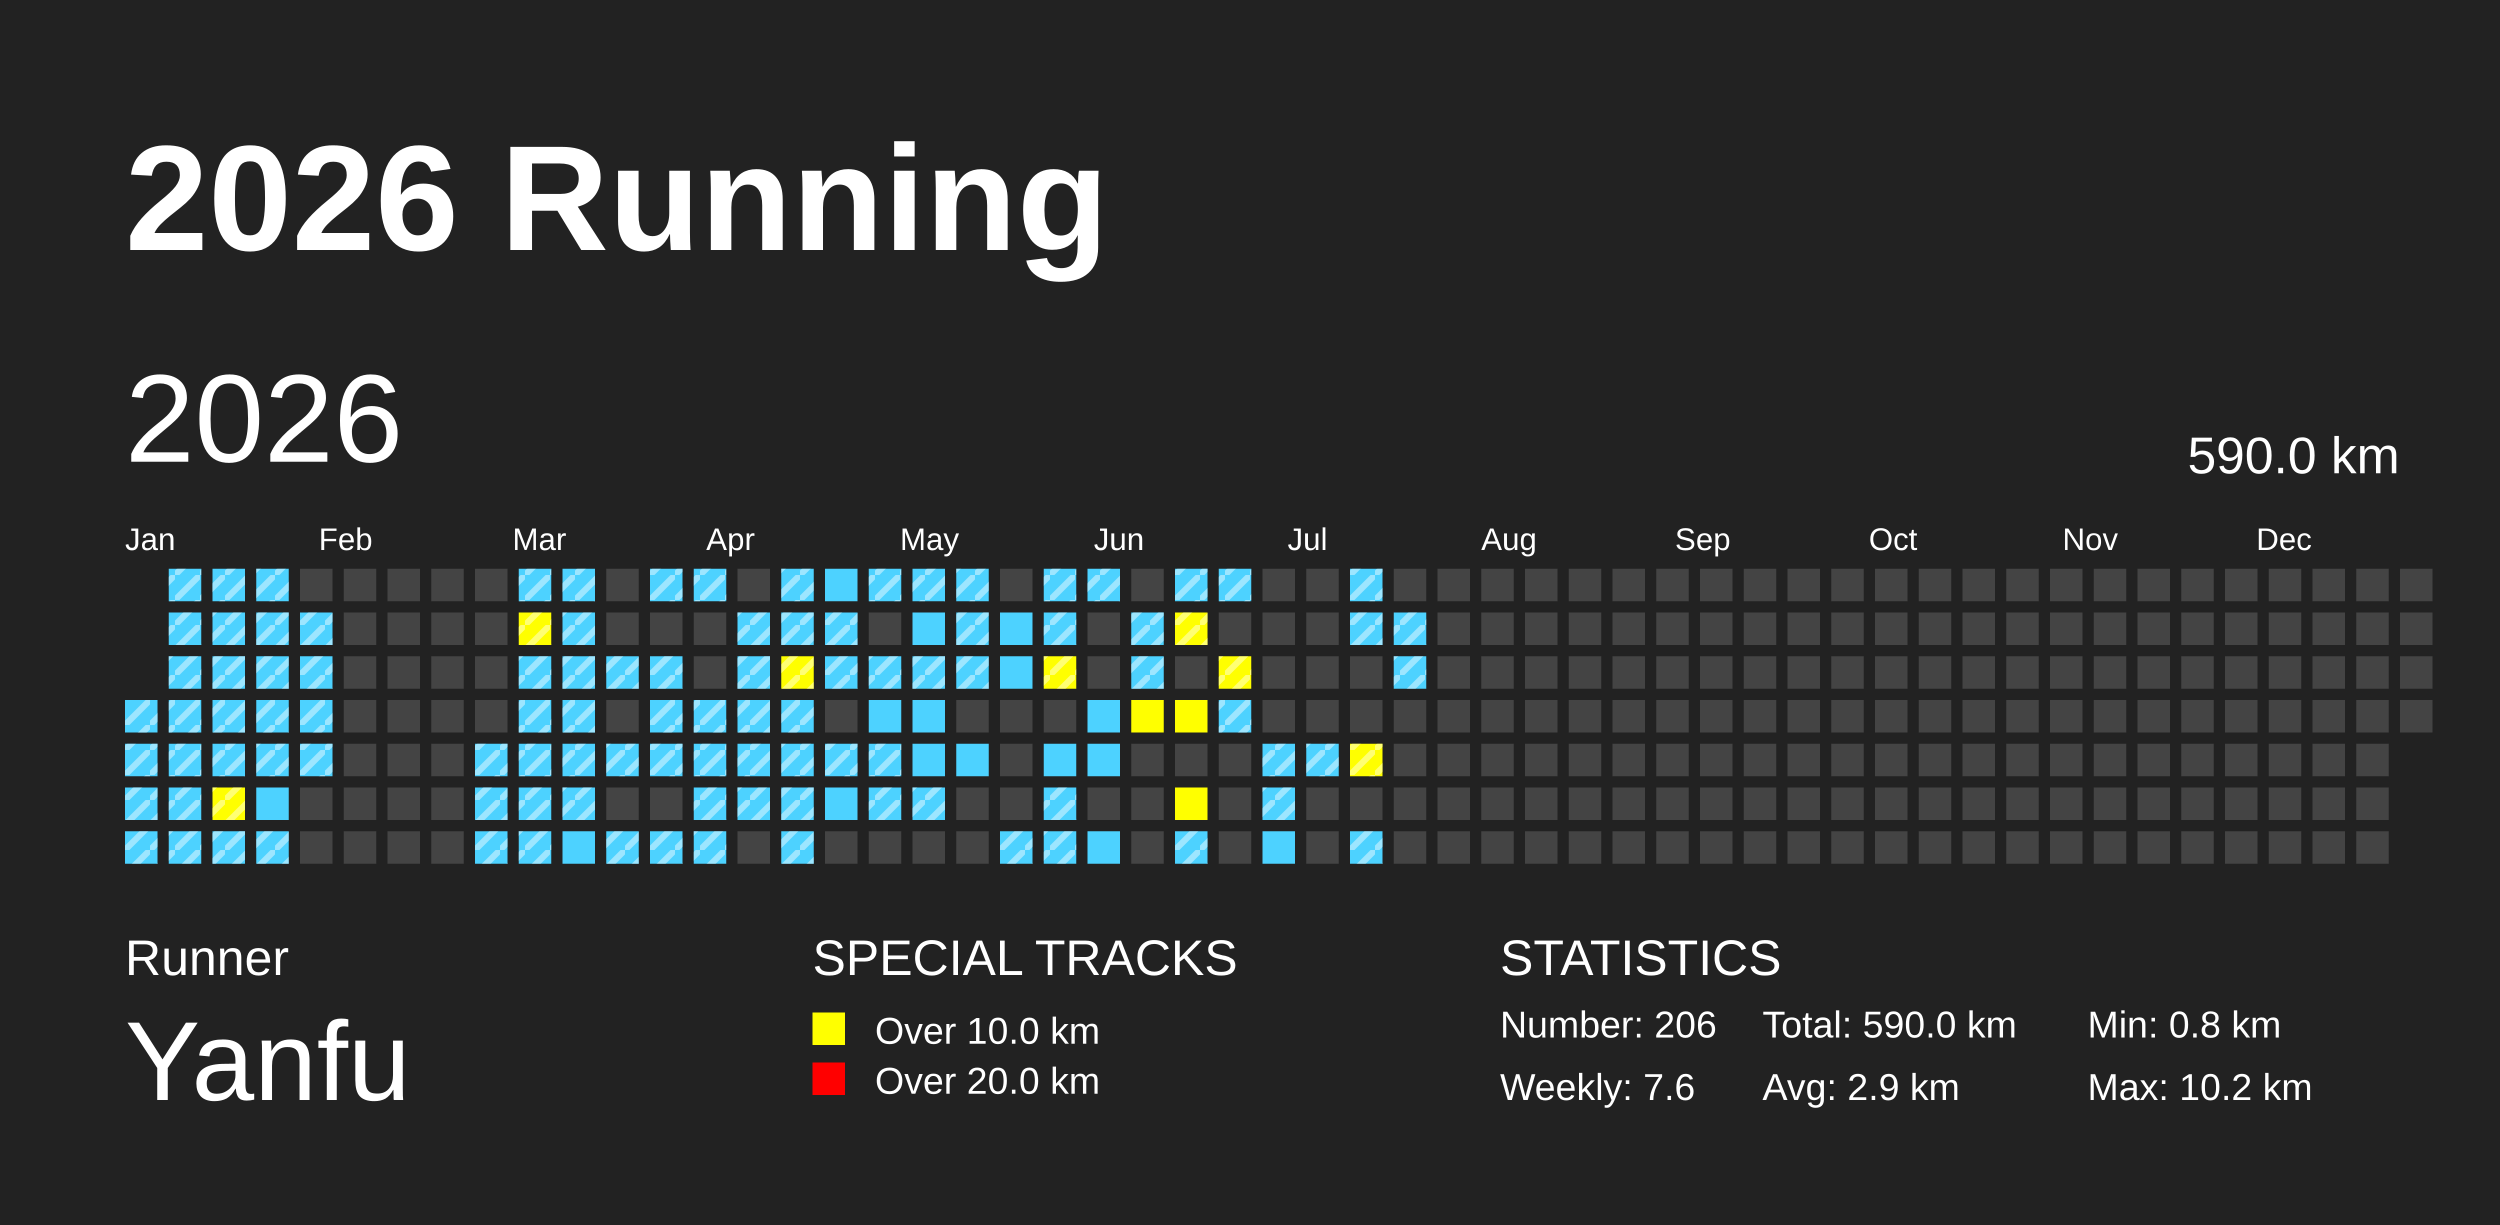
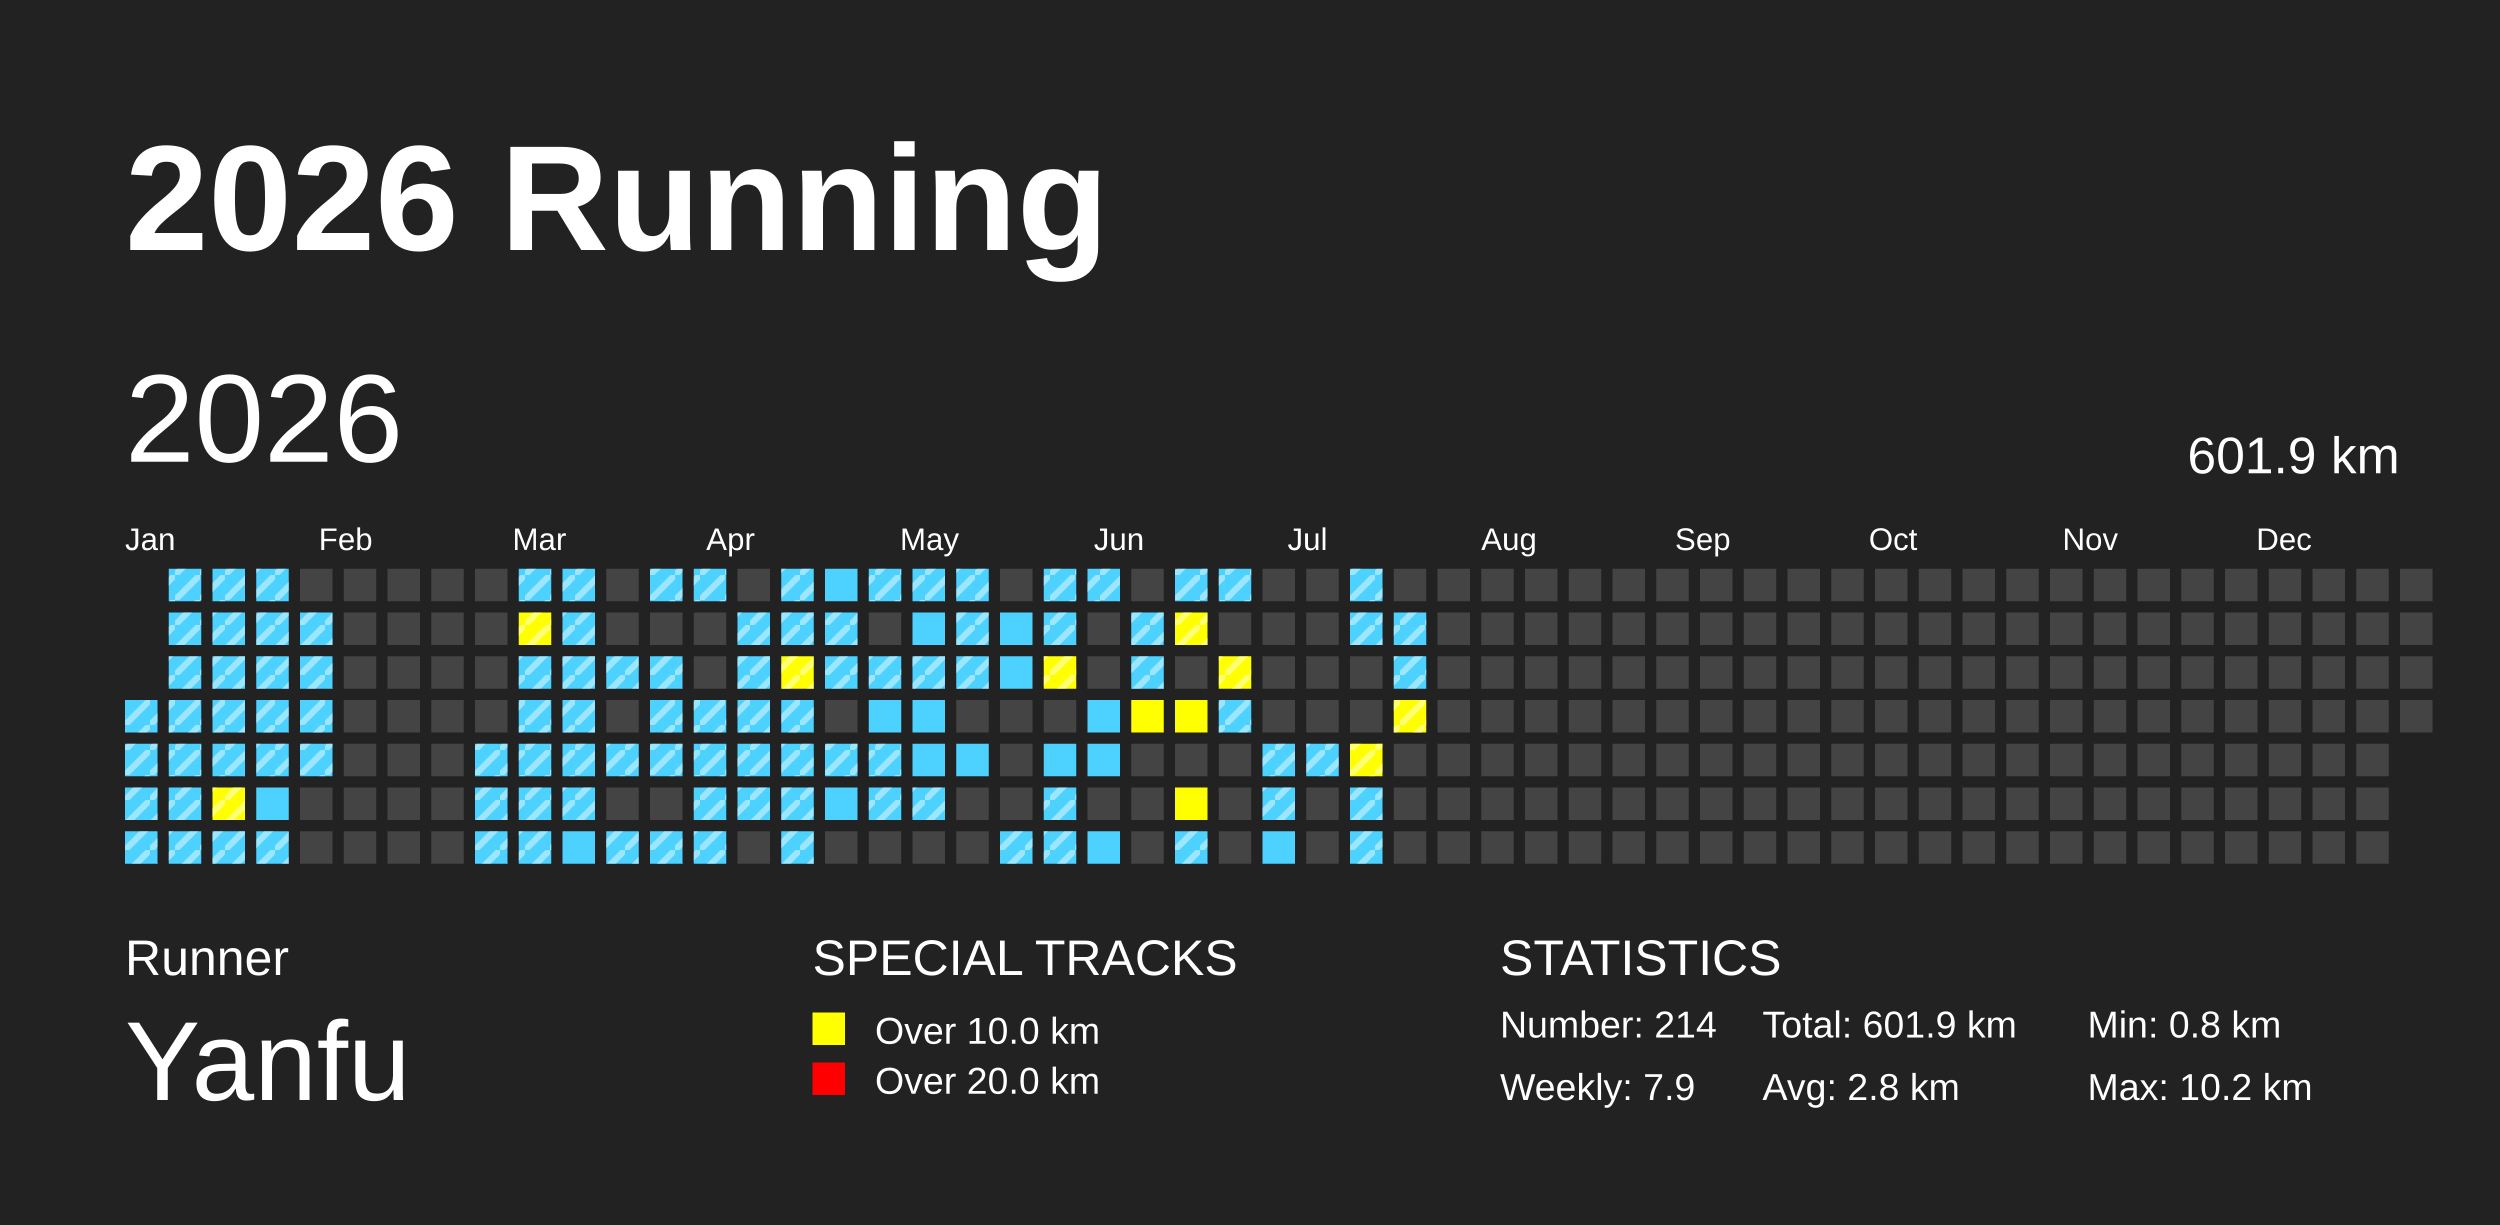
<svg xmlns="http://www.w3.org/2000/svg" baseProfile="full" height="98mm" version="1.1" viewBox="0,0,200,98" width="200mm">
  <defs>
    <pattern height="2" id="indoor-stripe" patternUnits="userSpaceOnUse" width="2">
      <line stroke="white" stroke-opacity="0.45" stroke-width="0.5" x1="0" x2="2" y1="2" y2="0" />
    </pattern>
  </defs>
  <rect fill="#222222" height="98" width="200" x="0" y="0" />
  <text fill="#FFFFFF" style="font-size:12px; font-family:Arial; font-weight:bold;" x="10" y="20">2026 Running</text>
  <text fill="#FFFFFF" style="font-size:4px; font-family:Arial" x="10" y="78">Runner</text>
  <text fill="#FFFFFF" style="font-size:9px; font-family:Arial" x="10" y="88">Yanfu</text>
  <text fill="#FFFFFF" style="font-size:4px; font-family:Arial" x="65" y="78">SPECIAL TRACKS</text>
  <rect fill="yellow" height="2.6" width="2.6" x="65" y="81" />
  <text fill="#FFFFFF" style="font-size:3px; font-family:Arial" x="70" y="83.5">Over 10.0 km</text>
  <rect fill="red" height="2.6" width="2.6" x="65" y="85" />
  <text fill="#FFFFFF" style="font-size:3px; font-family:Arial" x="70" y="87.5">Over 20.0 km</text>
  <text fill="#FFFFFF" style="font-size:4px; font-family:Arial" x="120" y="78">STATISTICS</text>
-   <text fill="#FFFFFF" style="font-size:3px; font-family:Arial" x="120" y="83">Number: 206</text>
-   <text fill="#FFFFFF" style="font-size:3px; font-family:Arial" x="120" y="88">Weekly: 7.6</text>
-   <text fill="#FFFFFF" style="font-size:3px; font-family:Arial" x="141" y="83">Total: 590.0 km</text>
-   <text fill="#FFFFFF" style="font-size:3px; font-family:Arial" x="141" y="88">Avg: 2.9 km</text>
+   <text fill="#FFFFFF" style="font-size:3px; font-family:Arial" x="120" y="83">Number: 214</text>
+   <text fill="#FFFFFF" style="font-size:3px; font-family:Arial" x="120" y="88">Weekly: 7.9</text>
+   <text fill="#FFFFFF" style="font-size:3px; font-family:Arial" x="141" y="83">Total: 601.9 km</text>
+   <text fill="#FFFFFF" style="font-size:3px; font-family:Arial" x="141" y="88">Avg: 2.8 km</text>
  <text fill="#FFFFFF" style="font-size:3px; font-family:Arial" x="167" y="83">Min: 0.8 km</text>
  <text fill="#FFFFFF" style="font-size:3px; font-family:Arial" x="167" y="88">Max: 10.2 km</text>
  <text dominant-baseline="hanging" fill="#FFFFFF" style="font-size:10.0px; font-family:Arial;" x="10" y="30">2026</text>
-   <text dominant-baseline="hanging" fill="#FFFFFF" style="font-size:4.125px; font-family:Arial;" x="175" y="35">590.0 km</text>
+   <text dominant-baseline="hanging" fill="#FFFFFF" style="font-size:4.125px; font-family:Arial;" x="175" y="35">601.9 km</text>
  <text fill="#FFFFFF" style="font-size:2.5px; font-family:Arial" x="10.0" y="44">Jan</text>
  <text fill="#FFFFFF" style="font-size:2.5px; font-family:Arial" x="25.5" y="44">Feb</text>
  <text fill="#FFFFFF" style="font-size:2.5px; font-family:Arial" x="41.0" y="44">Mar</text>
  <text fill="#FFFFFF" style="font-size:2.5px; font-family:Arial" x="56.5" y="44">Apr</text>
  <text fill="#FFFFFF" style="font-size:2.5px; font-family:Arial" x="72.0" y="44">May</text>
  <text fill="#FFFFFF" style="font-size:2.5px; font-family:Arial" x="87.5" y="44">Jun</text>
  <text fill="#FFFFFF" style="font-size:2.5px; font-family:Arial" x="103.0" y="44">Jul</text>
  <text fill="#FFFFFF" style="font-size:2.5px; font-family:Arial" x="118.5" y="44">Aug</text>
  <text fill="#FFFFFF" style="font-size:2.5px; font-family:Arial" x="134.0" y="44">Sep</text>
  <text fill="#FFFFFF" style="font-size:2.5px; font-family:Arial" x="149.5" y="44">Oct</text>
  <text fill="#FFFFFF" style="font-size:2.5px; font-family:Arial" x="165.0" y="44">Nov</text>
  <text fill="#FFFFFF" style="font-size:2.5px; font-family:Arial" x="180.5" y="44">Dec</text>
  <rect fill="#4DD2FF" height="2.6" width="2.6" x="10.0" y="56.0" />
  <rect fill="url(#indoor-stripe)" height="2.6" width="2.6" x="10.0" y="56.0" />
  <rect fill="#4DD2FF" height="2.6" width="2.6" x="10.0" y="59.5" />
  <rect fill="url(#indoor-stripe)" height="2.6" width="2.6" x="10.0" y="59.5" />
  <rect fill="#4DD2FF" height="2.6" width="2.6" x="10.0" y="63.0" />
  <rect fill="url(#indoor-stripe)" height="2.6" width="2.6" x="10.0" y="63.0" />
  <rect fill="#4DD2FF" height="2.6" width="2.6" x="10.0" y="66.5" />
  <rect fill="url(#indoor-stripe)" height="2.6" width="2.6" x="10.0" y="66.5" />
  <rect fill="#4DD2FF" height="2.6" width="2.6" x="13.5" y="45.5" />
  <rect fill="url(#indoor-stripe)" height="2.6" width="2.6" x="13.5" y="45.5" />
  <rect fill="#4DD2FF" height="2.6" width="2.6" x="13.5" y="49.0" />
  <rect fill="url(#indoor-stripe)" height="2.6" width="2.6" x="13.5" y="49.0" />
  <rect fill="#4DD2FF" height="2.6" width="2.6" x="13.5" y="52.5" />
  <rect fill="url(#indoor-stripe)" height="2.6" width="2.6" x="13.5" y="52.5" />
  <rect fill="#4DD2FF" height="2.6" width="2.6" x="13.5" y="56.0" />
  <rect fill="url(#indoor-stripe)" height="2.6" width="2.6" x="13.5" y="56.0" />
  <rect fill="#4DD2FF" height="2.6" width="2.6" x="13.5" y="59.5" />
  <rect fill="url(#indoor-stripe)" height="2.6" width="2.6" x="13.5" y="59.5" />
  <rect fill="#4DD2FF" height="2.6" width="2.6" x="13.5" y="63.0" />
  <rect fill="url(#indoor-stripe)" height="2.6" width="2.6" x="13.5" y="63.0" />
  <rect fill="#4DD2FF" height="2.6" width="2.6" x="13.5" y="66.5" />
  <rect fill="url(#indoor-stripe)" height="2.6" width="2.6" x="13.5" y="66.5" />
  <rect fill="#4DD2FF" height="2.6" width="2.6" x="17.0" y="45.5" />
  <rect fill="url(#indoor-stripe)" height="2.6" width="2.6" x="17.0" y="45.5" />
  <rect fill="#4DD2FF" height="2.6" width="2.6" x="17.0" y="49.0" />
  <rect fill="url(#indoor-stripe)" height="2.6" width="2.6" x="17.0" y="49.0" />
  <rect fill="#4DD2FF" height="2.6" width="2.6" x="17.0" y="52.5" />
  <rect fill="url(#indoor-stripe)" height="2.6" width="2.6" x="17.0" y="52.5" />
  <rect fill="#4DD2FF" height="2.6" width="2.6" x="17.0" y="56.0" />
  <rect fill="url(#indoor-stripe)" height="2.6" width="2.6" x="17.0" y="56.0" />
  <rect fill="#4DD2FF" height="2.6" width="2.6" x="17.0" y="59.5" />
  <rect fill="url(#indoor-stripe)" height="2.6" width="2.6" x="17.0" y="59.5" />
  <rect fill="yellow" height="2.6" width="2.6" x="17.0" y="63.0" />
  <rect fill="url(#indoor-stripe)" height="2.6" width="2.6" x="17.0" y="63.0" />
  <rect fill="#4DD2FF" height="2.6" width="2.6" x="17.0" y="66.5" />
  <rect fill="url(#indoor-stripe)" height="2.6" width="2.6" x="17.0" y="66.5" />
  <rect fill="#4DD2FF" height="2.6" width="2.6" x="20.5" y="45.5" />
  <rect fill="url(#indoor-stripe)" height="2.6" width="2.6" x="20.5" y="45.5" />
  <rect fill="#4DD2FF" height="2.6" width="2.6" x="20.5" y="49.0" />
  <rect fill="url(#indoor-stripe)" height="2.6" width="2.6" x="20.5" y="49.0" />
  <rect fill="#4DD2FF" height="2.6" width="2.6" x="20.5" y="52.5" />
  <rect fill="url(#indoor-stripe)" height="2.6" width="2.6" x="20.5" y="52.5" />
  <rect fill="#4DD2FF" height="2.6" width="2.6" x="20.5" y="56.0" />
  <rect fill="url(#indoor-stripe)" height="2.6" width="2.6" x="20.5" y="56.0" />
  <rect fill="#4DD2FF" height="2.6" width="2.6" x="20.5" y="59.5" />
  <rect fill="url(#indoor-stripe)" height="2.6" width="2.6" x="20.5" y="59.5" />
  <rect fill="#4DD2FF" height="2.6" width="2.6" x="20.5" y="63.0" />
  <rect fill="#4DD2FF" height="2.6" width="2.6" x="20.5" y="66.5" />
  <rect fill="url(#indoor-stripe)" height="2.6" width="2.6" x="20.5" y="66.5" />
  <rect fill="#444444" height="2.6" width="2.6" x="24.0" y="45.5" />
  <rect fill="#4DD2FF" height="2.6" width="2.6" x="24.0" y="49.0" />
  <rect fill="url(#indoor-stripe)" height="2.6" width="2.6" x="24.0" y="49.0" />
  <rect fill="#4DD2FF" height="2.6" width="2.6" x="24.0" y="52.5" />
  <rect fill="url(#indoor-stripe)" height="2.6" width="2.6" x="24.0" y="52.5" />
  <rect fill="#4DD2FF" height="2.6" width="2.6" x="24.0" y="56.0" />
  <rect fill="url(#indoor-stripe)" height="2.6" width="2.6" x="24.0" y="56.0" />
  <rect fill="#4DD2FF" height="2.6" width="2.6" x="24.0" y="59.5" />
  <rect fill="url(#indoor-stripe)" height="2.6" width="2.6" x="24.0" y="59.5" />
  <rect fill="#444444" height="2.6" width="2.6" x="24.0" y="63.0" />
  <rect fill="#444444" height="2.6" width="2.6" x="24.0" y="66.5" />
  <rect fill="#444444" height="2.6" width="2.6" x="27.5" y="45.5" />
  <rect fill="#444444" height="2.6" width="2.6" x="27.5" y="49.0" />
  <rect fill="#444444" height="2.6" width="2.6" x="27.5" y="52.5" />
  <rect fill="#444444" height="2.6" width="2.6" x="27.5" y="56.0" />
  <rect fill="#444444" height="2.6" width="2.6" x="27.5" y="59.5" />
  <rect fill="#444444" height="2.6" width="2.6" x="27.5" y="63.0" />
  <rect fill="#444444" height="2.6" width="2.6" x="27.5" y="66.5" />
  <rect fill="#444444" height="2.6" width="2.6" x="31.0" y="45.5" />
  <rect fill="#444444" height="2.6" width="2.6" x="31.0" y="49.0" />
  <rect fill="#444444" height="2.6" width="2.6" x="31.0" y="52.5" />
  <rect fill="#444444" height="2.6" width="2.6" x="31.0" y="56.0" />
  <rect fill="#444444" height="2.6" width="2.6" x="31.0" y="59.5" />
  <rect fill="#444444" height="2.6" width="2.6" x="31.0" y="63.0" />
  <rect fill="#444444" height="2.6" width="2.6" x="31.0" y="66.5" />
  <rect fill="#444444" height="2.6" width="2.6" x="34.5" y="45.5" />
  <rect fill="#444444" height="2.6" width="2.6" x="34.5" y="49.0" />
  <rect fill="#444444" height="2.6" width="2.6" x="34.5" y="52.5" />
  <rect fill="#444444" height="2.6" width="2.6" x="34.5" y="56.0" />
  <rect fill="#444444" height="2.6" width="2.6" x="34.5" y="59.5" />
  <rect fill="#444444" height="2.6" width="2.6" x="34.5" y="63.0" />
  <rect fill="#444444" height="2.6" width="2.6" x="34.5" y="66.5" />
  <rect fill="#444444" height="2.6" width="2.6" x="38.0" y="45.5" />
  <rect fill="#444444" height="2.6" width="2.6" x="38.0" y="49.0" />
  <rect fill="#444444" height="2.6" width="2.6" x="38.0" y="52.5" />
  <rect fill="#444444" height="2.6" width="2.6" x="38.0" y="56.0" />
  <rect fill="#4DD2FF" height="2.6" width="2.6" x="38.0" y="59.5" />
  <rect fill="url(#indoor-stripe)" height="2.6" width="2.6" x="38.0" y="59.5" />
  <rect fill="#4DD2FF" height="2.6" width="2.6" x="38.0" y="63.0" />
  <rect fill="url(#indoor-stripe)" height="2.6" width="2.6" x="38.0" y="63.0" />
  <rect fill="#4DD2FF" height="2.6" width="2.6" x="38.0" y="66.5" />
  <rect fill="url(#indoor-stripe)" height="2.6" width="2.6" x="38.0" y="66.5" />
  <rect fill="#4DD2FF" height="2.6" width="2.6" x="41.5" y="45.5" />
  <rect fill="url(#indoor-stripe)" height="2.6" width="2.6" x="41.5" y="45.5" />
  <rect fill="yellow" height="2.6" width="2.6" x="41.5" y="49.0" />
  <rect fill="url(#indoor-stripe)" height="2.6" width="2.6" x="41.5" y="49.0" />
  <rect fill="#4DD2FF" height="2.6" width="2.6" x="41.5" y="52.5" />
  <rect fill="url(#indoor-stripe)" height="2.6" width="2.6" x="41.5" y="52.5" />
  <rect fill="#4DD2FF" height="2.6" width="2.6" x="41.5" y="56.0" />
  <rect fill="url(#indoor-stripe)" height="2.6" width="2.6" x="41.5" y="56.0" />
  <rect fill="#4DD2FF" height="2.6" width="2.6" x="41.5" y="59.5" />
  <rect fill="url(#indoor-stripe)" height="2.6" width="2.6" x="41.5" y="59.5" />
  <rect fill="#4DD2FF" height="2.6" width="2.6" x="41.5" y="63.0" />
  <rect fill="url(#indoor-stripe)" height="2.6" width="2.6" x="41.5" y="63.0" />
  <rect fill="#4DD2FF" height="2.6" width="2.6" x="41.5" y="66.5" />
  <rect fill="url(#indoor-stripe)" height="2.6" width="2.6" x="41.5" y="66.5" />
  <rect fill="#4DD2FF" height="2.6" width="2.6" x="45.0" y="45.5" />
  <rect fill="url(#indoor-stripe)" height="2.6" width="2.6" x="45.0" y="45.5" />
  <rect fill="#4DD2FF" height="2.6" width="2.6" x="45.0" y="49.0" />
  <rect fill="url(#indoor-stripe)" height="2.6" width="2.6" x="45.0" y="49.0" />
  <rect fill="#4DD2FF" height="2.6" width="2.6" x="45.0" y="52.5" />
  <rect fill="url(#indoor-stripe)" height="2.6" width="2.6" x="45.0" y="52.5" />
  <rect fill="#4DD2FF" height="2.6" width="2.6" x="45.0" y="56.0" />
  <rect fill="url(#indoor-stripe)" height="2.6" width="2.6" x="45.0" y="56.0" />
  <rect fill="#4DD2FF" height="2.6" width="2.6" x="45.0" y="59.5" />
  <rect fill="url(#indoor-stripe)" height="2.6" width="2.6" x="45.0" y="59.5" />
  <rect fill="#4DD2FF" height="2.6" width="2.6" x="45.0" y="63.0" />
  <rect fill="url(#indoor-stripe)" height="2.6" width="2.6" x="45.0" y="63.0" />
  <rect fill="#4DD2FF" height="2.6" width="2.6" x="45.0" y="66.5" />
  <rect fill="#444444" height="2.6" width="2.6" x="48.5" y="45.5" />
  <rect fill="#444444" height="2.6" width="2.6" x="48.5" y="49.0" />
  <rect fill="#4DD2FF" height="2.6" width="2.6" x="48.5" y="52.5" />
  <rect fill="url(#indoor-stripe)" height="2.6" width="2.6" x="48.5" y="52.5" />
  <rect fill="#444444" height="2.6" width="2.6" x="48.5" y="56.0" />
  <rect fill="#4DD2FF" height="2.6" width="2.6" x="48.5" y="59.5" />
  <rect fill="url(#indoor-stripe)" height="2.6" width="2.6" x="48.5" y="59.5" />
  <rect fill="#444444" height="2.6" width="2.6" x="48.5" y="63.0" />
  <rect fill="#4DD2FF" height="2.6" width="2.6" x="48.5" y="66.5" />
  <rect fill="url(#indoor-stripe)" height="2.6" width="2.6" x="48.5" y="66.5" />
  <rect fill="#4DD2FF" height="2.6" width="2.6" x="52.0" y="45.5" />
  <rect fill="url(#indoor-stripe)" height="2.6" width="2.6" x="52.0" y="45.5" />
  <rect fill="#444444" height="2.6" width="2.6" x="52.0" y="49.0" />
  <rect fill="#4DD2FF" height="2.6" width="2.6" x="52.0" y="52.5" />
  <rect fill="url(#indoor-stripe)" height="2.6" width="2.6" x="52.0" y="52.5" />
  <rect fill="#4DD2FF" height="2.6" width="2.6" x="52.0" y="56.0" />
  <rect fill="url(#indoor-stripe)" height="2.6" width="2.6" x="52.0" y="56.0" />
  <rect fill="#4DD2FF" height="2.6" width="2.6" x="52.0" y="59.5" />
  <rect fill="url(#indoor-stripe)" height="2.6" width="2.6" x="52.0" y="59.5" />
  <rect fill="#444444" height="2.6" width="2.6" x="52.0" y="63.0" />
  <rect fill="#4DD2FF" height="2.6" width="2.6" x="52.0" y="66.5" />
  <rect fill="url(#indoor-stripe)" height="2.6" width="2.6" x="52.0" y="66.5" />
  <rect fill="#4DD2FF" height="2.6" width="2.6" x="55.5" y="45.5" />
  <rect fill="url(#indoor-stripe)" height="2.6" width="2.6" x="55.5" y="45.5" />
  <rect fill="#444444" height="2.6" width="2.6" x="55.5" y="49.0" />
  <rect fill="#444444" height="2.6" width="2.6" x="55.5" y="52.5" />
  <rect fill="#4DD2FF" height="2.6" width="2.6" x="55.5" y="56.0" />
  <rect fill="url(#indoor-stripe)" height="2.6" width="2.6" x="55.5" y="56.0" />
  <rect fill="#4DD2FF" height="2.6" width="2.6" x="55.5" y="59.5" />
  <rect fill="url(#indoor-stripe)" height="2.6" width="2.6" x="55.5" y="59.5" />
  <rect fill="#4DD2FF" height="2.6" width="2.6" x="55.5" y="63.0" />
  <rect fill="url(#indoor-stripe)" height="2.6" width="2.6" x="55.5" y="63.0" />
  <rect fill="#4DD2FF" height="2.6" width="2.6" x="55.5" y="66.5" />
  <rect fill="url(#indoor-stripe)" height="2.6" width="2.6" x="55.5" y="66.5" />
  <rect fill="#444444" height="2.6" width="2.6" x="59.0" y="45.5" />
  <rect fill="#4DD2FF" height="2.6" width="2.6" x="59.0" y="49.0" />
  <rect fill="url(#indoor-stripe)" height="2.6" width="2.6" x="59.0" y="49.0" />
  <rect fill="#4DD2FF" height="2.6" width="2.6" x="59.0" y="52.5" />
  <rect fill="url(#indoor-stripe)" height="2.6" width="2.6" x="59.0" y="52.5" />
  <rect fill="#4DD2FF" height="2.6" width="2.6" x="59.0" y="56.0" />
  <rect fill="url(#indoor-stripe)" height="2.6" width="2.6" x="59.0" y="56.0" />
  <rect fill="#4DD2FF" height="2.6" width="2.6" x="59.0" y="59.5" />
  <rect fill="url(#indoor-stripe)" height="2.6" width="2.6" x="59.0" y="59.5" />
  <rect fill="#4DD2FF" height="2.6" width="2.6" x="59.0" y="63.0" />
  <rect fill="url(#indoor-stripe)" height="2.6" width="2.6" x="59.0" y="63.0" />
  <rect fill="#444444" height="2.6" width="2.6" x="59.0" y="66.5" />
  <rect fill="#4DD2FF" height="2.6" width="2.6" x="62.5" y="45.5" />
  <rect fill="url(#indoor-stripe)" height="2.6" width="2.6" x="62.5" y="45.5" />
  <rect fill="#4DD2FF" height="2.6" width="2.6" x="62.5" y="49.0" />
  <rect fill="url(#indoor-stripe)" height="2.6" width="2.6" x="62.5" y="49.0" />
  <rect fill="yellow" height="2.6" width="2.6" x="62.5" y="52.5" />
  <rect fill="url(#indoor-stripe)" height="2.6" width="2.6" x="62.5" y="52.5" />
  <rect fill="#4DD2FF" height="2.6" width="2.6" x="62.5" y="56.0" />
  <rect fill="url(#indoor-stripe)" height="2.6" width="2.6" x="62.5" y="56.0" />
  <rect fill="#4DD2FF" height="2.6" width="2.6" x="62.5" y="59.5" />
  <rect fill="url(#indoor-stripe)" height="2.6" width="2.6" x="62.5" y="59.5" />
  <rect fill="#4DD2FF" height="2.6" width="2.6" x="62.5" y="63.0" />
  <rect fill="url(#indoor-stripe)" height="2.6" width="2.6" x="62.5" y="63.0" />
  <rect fill="#4DD2FF" height="2.6" width="2.6" x="62.5" y="66.5" />
  <rect fill="url(#indoor-stripe)" height="2.6" width="2.6" x="62.5" y="66.5" />
  <rect fill="#4DD2FF" height="2.6" width="2.6" x="66.0" y="45.5" />
  <rect fill="#4DD2FF" height="2.6" width="2.6" x="66.0" y="49.0" />
  <rect fill="url(#indoor-stripe)" height="2.6" width="2.6" x="66.0" y="49.0" />
  <rect fill="#4DD2FF" height="2.6" width="2.6" x="66.0" y="52.5" />
  <rect fill="url(#indoor-stripe)" height="2.6" width="2.6" x="66.0" y="52.5" />
  <rect fill="#444444" height="2.6" width="2.6" x="66.0" y="56.0" />
  <rect fill="#4DD2FF" height="2.6" width="2.6" x="66.0" y="59.5" />
  <rect fill="url(#indoor-stripe)" height="2.6" width="2.6" x="66.0" y="59.5" />
  <rect fill="#4DD2FF" height="2.6" width="2.6" x="66.0" y="63.0" />
  <rect fill="#444444" height="2.6" width="2.6" x="66.0" y="66.5" />
  <rect fill="#4DD2FF" height="2.6" width="2.6" x="69.5" y="45.5" />
  <rect fill="url(#indoor-stripe)" height="2.6" width="2.6" x="69.5" y="45.5" />
  <rect fill="#444444" height="2.6" width="2.6" x="69.5" y="49.0" />
  <rect fill="#4DD2FF" height="2.6" width="2.6" x="69.5" y="52.5" />
  <rect fill="url(#indoor-stripe)" height="2.6" width="2.6" x="69.5" y="52.5" />
  <rect fill="#4DD2FF" height="2.6" width="2.6" x="69.5" y="56.0" />
  <rect fill="#4DD2FF" height="2.6" width="2.6" x="69.5" y="59.5" />
  <rect fill="url(#indoor-stripe)" height="2.6" width="2.6" x="69.5" y="59.5" />
  <rect fill="#4DD2FF" height="2.6" width="2.6" x="69.5" y="63.0" />
  <rect fill="url(#indoor-stripe)" height="2.6" width="2.6" x="69.5" y="63.0" />
  <rect fill="#444444" height="2.6" width="2.6" x="69.5" y="66.5" />
  <rect fill="#4DD2FF" height="2.6" width="2.6" x="73.0" y="45.5" />
  <rect fill="url(#indoor-stripe)" height="2.6" width="2.6" x="73.0" y="45.5" />
  <rect fill="#4DD2FF" height="2.6" width="2.6" x="73.0" y="49.0" />
  <rect fill="#4DD2FF" height="2.6" width="2.6" x="73.0" y="52.5" />
  <rect fill="url(#indoor-stripe)" height="2.6" width="2.6" x="73.0" y="52.5" />
  <rect fill="#4DD2FF" height="2.6" width="2.6" x="73.0" y="56.0" />
  <rect fill="#4DD2FF" height="2.6" width="2.6" x="73.0" y="59.5" />
  <rect fill="#4DD2FF" height="2.6" width="2.6" x="73.0" y="63.0" />
  <rect fill="url(#indoor-stripe)" height="2.6" width="2.6" x="73.0" y="63.0" />
  <rect fill="#444444" height="2.6" width="2.6" x="73.0" y="66.5" />
  <rect fill="#4DD2FF" height="2.6" width="2.6" x="76.5" y="45.5" />
  <rect fill="url(#indoor-stripe)" height="2.6" width="2.6" x="76.5" y="45.5" />
  <rect fill="#4DD2FF" height="2.6" width="2.6" x="76.5" y="49.0" />
  <rect fill="url(#indoor-stripe)" height="2.6" width="2.6" x="76.5" y="49.0" />
  <rect fill="#4DD2FF" height="2.6" width="2.6" x="76.5" y="52.5" />
  <rect fill="url(#indoor-stripe)" height="2.6" width="2.6" x="76.5" y="52.5" />
  <rect fill="#444444" height="2.6" width="2.6" x="76.5" y="56.0" />
  <rect fill="#4DD2FF" height="2.6" width="2.6" x="76.5" y="59.5" />
  <rect fill="#444444" height="2.6" width="2.6" x="76.5" y="63.0" />
  <rect fill="#444444" height="2.6" width="2.6" x="76.5" y="66.5" />
  <rect fill="#444444" height="2.6" width="2.6" x="80.0" y="45.5" />
  <rect fill="#4DD2FF" height="2.6" width="2.6" x="80.0" y="49.0" />
  <rect fill="#4DD2FF" height="2.6" width="2.6" x="80.0" y="52.5" />
  <rect fill="#444444" height="2.6" width="2.6" x="80.0" y="56.0" />
  <rect fill="#444444" height="2.6" width="2.6" x="80.0" y="59.5" />
  <rect fill="#444444" height="2.6" width="2.6" x="80.0" y="63.0" />
  <rect fill="#4DD2FF" height="2.6" width="2.6" x="80.0" y="66.5" />
  <rect fill="url(#indoor-stripe)" height="2.6" width="2.6" x="80.0" y="66.5" />
  <rect fill="#4DD2FF" height="2.6" width="2.6" x="83.5" y="45.5" />
  <rect fill="url(#indoor-stripe)" height="2.6" width="2.6" x="83.5" y="45.5" />
  <rect fill="#4DD2FF" height="2.6" width="2.6" x="83.5" y="49.0" />
  <rect fill="url(#indoor-stripe)" height="2.6" width="2.6" x="83.5" y="49.0" />
  <rect fill="yellow" height="2.6" width="2.6" x="83.5" y="52.5" />
  <rect fill="url(#indoor-stripe)" height="2.6" width="2.6" x="83.5" y="52.5" />
  <rect fill="#444444" height="2.6" width="2.6" x="83.5" y="56.0" />
  <rect fill="#4DD2FF" height="2.6" width="2.6" x="83.5" y="59.5" />
  <rect fill="#4DD2FF" height="2.6" width="2.6" x="83.5" y="63.0" />
  <rect fill="url(#indoor-stripe)" height="2.6" width="2.6" x="83.5" y="63.0" />
  <rect fill="#4DD2FF" height="2.6" width="2.6" x="83.5" y="66.5" />
  <rect fill="url(#indoor-stripe)" height="2.6" width="2.6" x="83.5" y="66.5" />
  <rect fill="#4DD2FF" height="2.6" width="2.6" x="87.0" y="45.5" />
  <rect fill="url(#indoor-stripe)" height="2.6" width="2.6" x="87.0" y="45.5" />
  <rect fill="#444444" height="2.6" width="2.6" x="87.0" y="49.0" />
  <rect fill="#444444" height="2.6" width="2.6" x="87.0" y="52.5" />
  <rect fill="#4DD2FF" height="2.6" width="2.6" x="87.0" y="56.0" />
  <rect fill="#4DD2FF" height="2.6" width="2.6" x="87.0" y="59.5" />
  <rect fill="#444444" height="2.6" width="2.6" x="87.0" y="63.0" />
  <rect fill="#4DD2FF" height="2.6" width="2.6" x="87.0" y="66.5" />
  <rect fill="#444444" height="2.6" width="2.6" x="90.5" y="45.5" />
  <rect fill="#4DD2FF" height="2.6" width="2.6" x="90.5" y="49.0" />
  <rect fill="url(#indoor-stripe)" height="2.6" width="2.6" x="90.5" y="49.0" />
  <rect fill="#4DD2FF" height="2.6" width="2.6" x="90.5" y="52.5" />
  <rect fill="url(#indoor-stripe)" height="2.6" width="2.6" x="90.5" y="52.5" />
  <rect fill="yellow" height="2.6" width="2.6" x="90.5" y="56.0" />
  <rect fill="#444444" height="2.6" width="2.6" x="90.5" y="59.5" />
  <rect fill="#444444" height="2.6" width="2.6" x="90.5" y="63.0" />
  <rect fill="#444444" height="2.6" width="2.6" x="90.5" y="66.5" />
  <rect fill="#4DD2FF" height="2.6" width="2.6" x="94.0" y="45.5" />
  <rect fill="url(#indoor-stripe)" height="2.6" width="2.6" x="94.0" y="45.5" />
  <rect fill="yellow" height="2.6" width="2.6" x="94.0" y="49.0" />
  <rect fill="url(#indoor-stripe)" height="2.6" width="2.6" x="94.0" y="49.0" />
  <rect fill="#444444" height="2.6" width="2.6" x="94.0" y="52.5" />
  <rect fill="yellow" height="2.6" width="2.6" x="94.0" y="56.0" />
  <rect fill="#444444" height="2.6" width="2.6" x="94.0" y="59.5" />
  <rect fill="yellow" height="2.6" width="2.6" x="94.0" y="63.0" />
  <rect fill="#4DD2FF" height="2.6" width="2.6" x="94.0" y="66.5" />
  <rect fill="url(#indoor-stripe)" height="2.6" width="2.6" x="94.0" y="66.5" />
  <rect fill="#4DD2FF" height="2.6" width="2.6" x="97.5" y="45.5" />
  <rect fill="url(#indoor-stripe)" height="2.6" width="2.6" x="97.5" y="45.5" />
  <rect fill="#444444" height="2.6" width="2.6" x="97.5" y="49.0" />
  <rect fill="yellow" height="2.6" width="2.6" x="97.5" y="52.5" />
  <rect fill="url(#indoor-stripe)" height="2.6" width="2.6" x="97.5" y="52.5" />
  <rect fill="#4DD2FF" height="2.6" width="2.6" x="97.5" y="56.0" />
  <rect fill="url(#indoor-stripe)" height="2.6" width="2.6" x="97.5" y="56.0" />
  <rect fill="#444444" height="2.6" width="2.6" x="97.5" y="59.5" />
  <rect fill="#444444" height="2.6" width="2.6" x="97.5" y="63.0" />
  <rect fill="#444444" height="2.6" width="2.6" x="97.5" y="66.5" />
  <rect fill="#444444" height="2.6" width="2.6" x="101.0" y="45.5" />
  <rect fill="#444444" height="2.6" width="2.6" x="101.0" y="49.0" />
  <rect fill="#444444" height="2.6" width="2.6" x="101.0" y="52.5" />
  <rect fill="#444444" height="2.6" width="2.6" x="101.0" y="56.0" />
  <rect fill="#4DD2FF" height="2.6" width="2.6" x="101.0" y="59.5" />
  <rect fill="url(#indoor-stripe)" height="2.6" width="2.6" x="101.0" y="59.5" />
  <rect fill="#4DD2FF" height="2.6" width="2.6" x="101.0" y="63.0" />
  <rect fill="url(#indoor-stripe)" height="2.6" width="2.6" x="101.0" y="63.0" />
  <rect fill="#4DD2FF" height="2.6" width="2.6" x="101.0" y="66.5" />
  <rect fill="#444444" height="2.6" width="2.6" x="104.5" y="45.5" />
  <rect fill="#444444" height="2.6" width="2.6" x="104.5" y="49.0" />
  <rect fill="#444444" height="2.6" width="2.6" x="104.5" y="52.5" />
  <rect fill="#444444" height="2.6" width="2.6" x="104.5" y="56.0" />
  <rect fill="#4DD2FF" height="2.6" width="2.6" x="104.5" y="59.5" />
  <rect fill="url(#indoor-stripe)" height="2.6" width="2.6" x="104.5" y="59.5" />
  <rect fill="#444444" height="2.6" width="2.6" x="104.5" y="63.0" />
  <rect fill="#444444" height="2.6" width="2.6" x="104.5" y="66.5" />
  <rect fill="#4DD2FF" height="2.6" width="2.6" x="108.0" y="45.5" />
  <rect fill="url(#indoor-stripe)" height="2.6" width="2.6" x="108.0" y="45.5" />
  <rect fill="#4DD2FF" height="2.6" width="2.6" x="108.0" y="49.0" />
  <rect fill="url(#indoor-stripe)" height="2.6" width="2.6" x="108.0" y="49.0" />
  <rect fill="#444444" height="2.6" width="2.6" x="108.0" y="52.5" />
  <rect fill="#444444" height="2.6" width="2.6" x="108.0" y="56.0" />
  <rect fill="yellow" height="2.6" width="2.6" x="108.0" y="59.5" />
  <rect fill="url(#indoor-stripe)" height="2.6" width="2.6" x="108.0" y="59.5" />
-   <rect fill="#444444" height="2.6" width="2.6" x="108.0" y="63.0" />
+   <rect fill="#4DD2FF" height="2.6" width="2.6" x="108.0" y="63.0" />
+   <rect fill="url(#indoor-stripe)" height="2.6" width="2.6" x="108.0" y="63.0" />
  <rect fill="#4DD2FF" height="2.6" width="2.6" x="108.0" y="66.5" />
  <rect fill="url(#indoor-stripe)" height="2.6" width="2.6" x="108.0" y="66.5" />
  <rect fill="#444444" height="2.6" width="2.6" x="111.5" y="45.5" />
  <rect fill="#4DD2FF" height="2.6" width="2.6" x="111.5" y="49.0" />
  <rect fill="url(#indoor-stripe)" height="2.6" width="2.6" x="111.5" y="49.0" />
  <rect fill="#4DD2FF" height="2.6" width="2.6" x="111.5" y="52.5" />
  <rect fill="url(#indoor-stripe)" height="2.6" width="2.6" x="111.5" y="52.5" />
-   <rect fill="#444444" height="2.6" width="2.6" x="111.5" y="56.0" />
+   <rect fill="yellow" height="2.6" width="2.6" x="111.5" y="56.0" />
+   <rect fill="url(#indoor-stripe)" height="2.6" width="2.6" x="111.5" y="56.0" />
  <rect fill="#444444" height="2.6" width="2.6" x="111.5" y="59.5" />
  <rect fill="#444444" height="2.6" width="2.6" x="111.5" y="63.0" />
  <rect fill="#444444" height="2.6" width="2.6" x="111.5" y="66.5" />
  <rect fill="#444444" height="2.6" width="2.6" x="115.0" y="45.5" />
  <rect fill="#444444" height="2.6" width="2.6" x="115.0" y="49.0" />
  <rect fill="#444444" height="2.6" width="2.6" x="115.0" y="52.5" />
  <rect fill="#444444" height="2.6" width="2.6" x="115.0" y="56.0" />
  <rect fill="#444444" height="2.6" width="2.6" x="115.0" y="59.5" />
  <rect fill="#444444" height="2.6" width="2.6" x="115.0" y="63.0" />
  <rect fill="#444444" height="2.6" width="2.6" x="115.0" y="66.5" />
  <rect fill="#444444" height="2.6" width="2.6" x="118.5" y="45.5" />
  <rect fill="#444444" height="2.6" width="2.6" x="118.5" y="49.0" />
  <rect fill="#444444" height="2.6" width="2.6" x="118.5" y="52.5" />
  <rect fill="#444444" height="2.6" width="2.6" x="118.5" y="56.0" />
  <rect fill="#444444" height="2.6" width="2.6" x="118.5" y="59.5" />
  <rect fill="#444444" height="2.6" width="2.6" x="118.5" y="63.0" />
  <rect fill="#444444" height="2.6" width="2.6" x="118.5" y="66.5" />
  <rect fill="#444444" height="2.6" width="2.6" x="122.0" y="45.5" />
  <rect fill="#444444" height="2.6" width="2.6" x="122.0" y="49.0" />
  <rect fill="#444444" height="2.6" width="2.6" x="122.0" y="52.5" />
  <rect fill="#444444" height="2.6" width="2.6" x="122.0" y="56.0" />
  <rect fill="#444444" height="2.6" width="2.6" x="122.0" y="59.5" />
  <rect fill="#444444" height="2.6" width="2.6" x="122.0" y="63.0" />
  <rect fill="#444444" height="2.6" width="2.6" x="122.0" y="66.5" />
  <rect fill="#444444" height="2.6" width="2.6" x="125.5" y="45.5" />
  <rect fill="#444444" height="2.6" width="2.6" x="125.5" y="49.0" />
  <rect fill="#444444" height="2.6" width="2.6" x="125.5" y="52.5" />
  <rect fill="#444444" height="2.6" width="2.6" x="125.5" y="56.0" />
  <rect fill="#444444" height="2.6" width="2.6" x="125.5" y="59.5" />
  <rect fill="#444444" height="2.6" width="2.6" x="125.5" y="63.0" />
  <rect fill="#444444" height="2.6" width="2.6" x="125.5" y="66.5" />
  <rect fill="#444444" height="2.6" width="2.6" x="129.0" y="45.5" />
  <rect fill="#444444" height="2.6" width="2.6" x="129.0" y="49.0" />
  <rect fill="#444444" height="2.6" width="2.6" x="129.0" y="52.5" />
  <rect fill="#444444" height="2.6" width="2.6" x="129.0" y="56.0" />
  <rect fill="#444444" height="2.6" width="2.6" x="129.0" y="59.5" />
  <rect fill="#444444" height="2.6" width="2.6" x="129.0" y="63.0" />
  <rect fill="#444444" height="2.6" width="2.6" x="129.0" y="66.5" />
  <rect fill="#444444" height="2.6" width="2.6" x="132.5" y="45.5" />
  <rect fill="#444444" height="2.6" width="2.6" x="132.5" y="49.0" />
  <rect fill="#444444" height="2.6" width="2.6" x="132.5" y="52.5" />
  <rect fill="#444444" height="2.6" width="2.6" x="132.5" y="56.0" />
  <rect fill="#444444" height="2.6" width="2.6" x="132.5" y="59.5" />
  <rect fill="#444444" height="2.6" width="2.6" x="132.5" y="63.0" />
  <rect fill="#444444" height="2.6" width="2.6" x="132.5" y="66.5" />
  <rect fill="#444444" height="2.6" width="2.6" x="136.0" y="45.5" />
  <rect fill="#444444" height="2.6" width="2.6" x="136.0" y="49.0" />
  <rect fill="#444444" height="2.6" width="2.6" x="136.0" y="52.5" />
  <rect fill="#444444" height="2.6" width="2.6" x="136.0" y="56.0" />
  <rect fill="#444444" height="2.6" width="2.6" x="136.0" y="59.5" />
  <rect fill="#444444" height="2.6" width="2.6" x="136.0" y="63.0" />
  <rect fill="#444444" height="2.6" width="2.6" x="136.0" y="66.5" />
  <rect fill="#444444" height="2.6" width="2.6" x="139.5" y="45.5" />
  <rect fill="#444444" height="2.6" width="2.6" x="139.5" y="49.0" />
  <rect fill="#444444" height="2.6" width="2.6" x="139.5" y="52.5" />
  <rect fill="#444444" height="2.6" width="2.6" x="139.5" y="56.0" />
  <rect fill="#444444" height="2.6" width="2.6" x="139.5" y="59.5" />
  <rect fill="#444444" height="2.6" width="2.6" x="139.5" y="63.0" />
  <rect fill="#444444" height="2.6" width="2.6" x="139.5" y="66.5" />
  <rect fill="#444444" height="2.6" width="2.6" x="143.0" y="45.5" />
  <rect fill="#444444" height="2.6" width="2.6" x="143.0" y="49.0" />
  <rect fill="#444444" height="2.6" width="2.6" x="143.0" y="52.5" />
  <rect fill="#444444" height="2.6" width="2.6" x="143.0" y="56.0" />
  <rect fill="#444444" height="2.6" width="2.6" x="143.0" y="59.5" />
  <rect fill="#444444" height="2.6" width="2.6" x="143.0" y="63.0" />
  <rect fill="#444444" height="2.6" width="2.6" x="143.0" y="66.5" />
  <rect fill="#444444" height="2.6" width="2.6" x="146.5" y="45.5" />
  <rect fill="#444444" height="2.6" width="2.6" x="146.5" y="49.0" />
  <rect fill="#444444" height="2.6" width="2.6" x="146.5" y="52.5" />
  <rect fill="#444444" height="2.6" width="2.6" x="146.5" y="56.0" />
  <rect fill="#444444" height="2.6" width="2.6" x="146.5" y="59.5" />
  <rect fill="#444444" height="2.6" width="2.6" x="146.5" y="63.0" />
  <rect fill="#444444" height="2.6" width="2.6" x="146.5" y="66.5" />
  <rect fill="#444444" height="2.6" width="2.6" x="150.0" y="45.5" />
  <rect fill="#444444" height="2.6" width="2.6" x="150.0" y="49.0" />
  <rect fill="#444444" height="2.6" width="2.6" x="150.0" y="52.5" />
  <rect fill="#444444" height="2.6" width="2.6" x="150.0" y="56.0" />
  <rect fill="#444444" height="2.6" width="2.6" x="150.0" y="59.5" />
  <rect fill="#444444" height="2.6" width="2.6" x="150.0" y="63.0" />
  <rect fill="#444444" height="2.6" width="2.6" x="150.0" y="66.5" />
  <rect fill="#444444" height="2.6" width="2.6" x="153.5" y="45.5" />
  <rect fill="#444444" height="2.6" width="2.6" x="153.5" y="49.0" />
  <rect fill="#444444" height="2.6" width="2.6" x="153.5" y="52.5" />
  <rect fill="#444444" height="2.6" width="2.6" x="153.5" y="56.0" />
  <rect fill="#444444" height="2.6" width="2.6" x="153.5" y="59.5" />
  <rect fill="#444444" height="2.6" width="2.6" x="153.5" y="63.0" />
  <rect fill="#444444" height="2.6" width="2.6" x="153.5" y="66.5" />
  <rect fill="#444444" height="2.6" width="2.6" x="157.0" y="45.5" />
  <rect fill="#444444" height="2.6" width="2.6" x="157.0" y="49.0" />
  <rect fill="#444444" height="2.6" width="2.6" x="157.0" y="52.5" />
  <rect fill="#444444" height="2.6" width="2.6" x="157.0" y="56.0" />
  <rect fill="#444444" height="2.6" width="2.6" x="157.0" y="59.5" />
  <rect fill="#444444" height="2.6" width="2.6" x="157.0" y="63.0" />
  <rect fill="#444444" height="2.6" width="2.6" x="157.0" y="66.5" />
  <rect fill="#444444" height="2.6" width="2.6" x="160.5" y="45.5" />
  <rect fill="#444444" height="2.6" width="2.6" x="160.5" y="49.0" />
  <rect fill="#444444" height="2.6" width="2.6" x="160.5" y="52.5" />
  <rect fill="#444444" height="2.6" width="2.6" x="160.5" y="56.0" />
  <rect fill="#444444" height="2.6" width="2.6" x="160.5" y="59.5" />
  <rect fill="#444444" height="2.6" width="2.6" x="160.5" y="63.0" />
  <rect fill="#444444" height="2.6" width="2.6" x="160.5" y="66.5" />
  <rect fill="#444444" height="2.6" width="2.6" x="164.0" y="45.5" />
  <rect fill="#444444" height="2.6" width="2.6" x="164.0" y="49.0" />
  <rect fill="#444444" height="2.6" width="2.6" x="164.0" y="52.5" />
  <rect fill="#444444" height="2.6" width="2.6" x="164.0" y="56.0" />
  <rect fill="#444444" height="2.6" width="2.6" x="164.0" y="59.5" />
  <rect fill="#444444" height="2.6" width="2.6" x="164.0" y="63.0" />
  <rect fill="#444444" height="2.6" width="2.6" x="164.0" y="66.5" />
  <rect fill="#444444" height="2.6" width="2.6" x="167.5" y="45.5" />
  <rect fill="#444444" height="2.6" width="2.6" x="167.5" y="49.0" />
  <rect fill="#444444" height="2.6" width="2.6" x="167.5" y="52.5" />
  <rect fill="#444444" height="2.6" width="2.6" x="167.5" y="56.0" />
  <rect fill="#444444" height="2.6" width="2.6" x="167.5" y="59.5" />
  <rect fill="#444444" height="2.6" width="2.6" x="167.5" y="63.0" />
  <rect fill="#444444" height="2.6" width="2.6" x="167.5" y="66.5" />
  <rect fill="#444444" height="2.6" width="2.6" x="171.0" y="45.5" />
  <rect fill="#444444" height="2.6" width="2.6" x="171.0" y="49.0" />
  <rect fill="#444444" height="2.6" width="2.6" x="171.0" y="52.5" />
  <rect fill="#444444" height="2.6" width="2.6" x="171.0" y="56.0" />
  <rect fill="#444444" height="2.6" width="2.6" x="171.0" y="59.5" />
  <rect fill="#444444" height="2.6" width="2.6" x="171.0" y="63.0" />
  <rect fill="#444444" height="2.6" width="2.6" x="171.0" y="66.5" />
  <rect fill="#444444" height="2.6" width="2.6" x="174.5" y="45.5" />
  <rect fill="#444444" height="2.6" width="2.6" x="174.5" y="49.0" />
  <rect fill="#444444" height="2.6" width="2.6" x="174.5" y="52.5" />
  <rect fill="#444444" height="2.6" width="2.6" x="174.5" y="56.0" />
  <rect fill="#444444" height="2.6" width="2.6" x="174.5" y="59.5" />
  <rect fill="#444444" height="2.6" width="2.6" x="174.5" y="63.0" />
  <rect fill="#444444" height="2.6" width="2.6" x="174.5" y="66.5" />
  <rect fill="#444444" height="2.6" width="2.6" x="178.0" y="45.5" />
  <rect fill="#444444" height="2.6" width="2.6" x="178.0" y="49.0" />
  <rect fill="#444444" height="2.6" width="2.6" x="178.0" y="52.5" />
  <rect fill="#444444" height="2.6" width="2.6" x="178.0" y="56.0" />
  <rect fill="#444444" height="2.6" width="2.6" x="178.0" y="59.5" />
  <rect fill="#444444" height="2.6" width="2.6" x="178.0" y="63.0" />
  <rect fill="#444444" height="2.6" width="2.6" x="178.0" y="66.5" />
  <rect fill="#444444" height="2.6" width="2.6" x="181.5" y="45.5" />
  <rect fill="#444444" height="2.6" width="2.6" x="181.5" y="49.0" />
  <rect fill="#444444" height="2.6" width="2.6" x="181.5" y="52.5" />
  <rect fill="#444444" height="2.6" width="2.6" x="181.5" y="56.0" />
  <rect fill="#444444" height="2.6" width="2.6" x="181.5" y="59.5" />
  <rect fill="#444444" height="2.6" width="2.6" x="181.5" y="63.0" />
  <rect fill="#444444" height="2.6" width="2.6" x="181.5" y="66.5" />
  <rect fill="#444444" height="2.6" width="2.6" x="185.0" y="45.5" />
  <rect fill="#444444" height="2.6" width="2.6" x="185.0" y="49.0" />
  <rect fill="#444444" height="2.6" width="2.6" x="185.0" y="52.5" />
  <rect fill="#444444" height="2.6" width="2.6" x="185.0" y="56.0" />
  <rect fill="#444444" height="2.6" width="2.6" x="185.0" y="59.5" />
  <rect fill="#444444" height="2.6" width="2.6" x="185.0" y="63.0" />
  <rect fill="#444444" height="2.6" width="2.6" x="185.0" y="66.5" />
  <rect fill="#444444" height="2.6" width="2.6" x="188.5" y="45.5" />
  <rect fill="#444444" height="2.6" width="2.6" x="188.5" y="49.0" />
  <rect fill="#444444" height="2.6" width="2.6" x="188.5" y="52.5" />
  <rect fill="#444444" height="2.6" width="2.6" x="188.5" y="56.0" />
  <rect fill="#444444" height="2.6" width="2.6" x="188.5" y="59.5" />
  <rect fill="#444444" height="2.6" width="2.6" x="188.5" y="63.0" />
  <rect fill="#444444" height="2.6" width="2.6" x="188.5" y="66.5" />
  <rect fill="#444444" height="2.6" width="2.6" x="192.0" y="45.5" />
  <rect fill="#444444" height="2.6" width="2.6" x="192.0" y="49.0" />
  <rect fill="#444444" height="2.6" width="2.6" x="192.0" y="52.5" />
  <rect fill="#444444" height="2.6" width="2.6" x="192.0" y="56.0" />
</svg>
